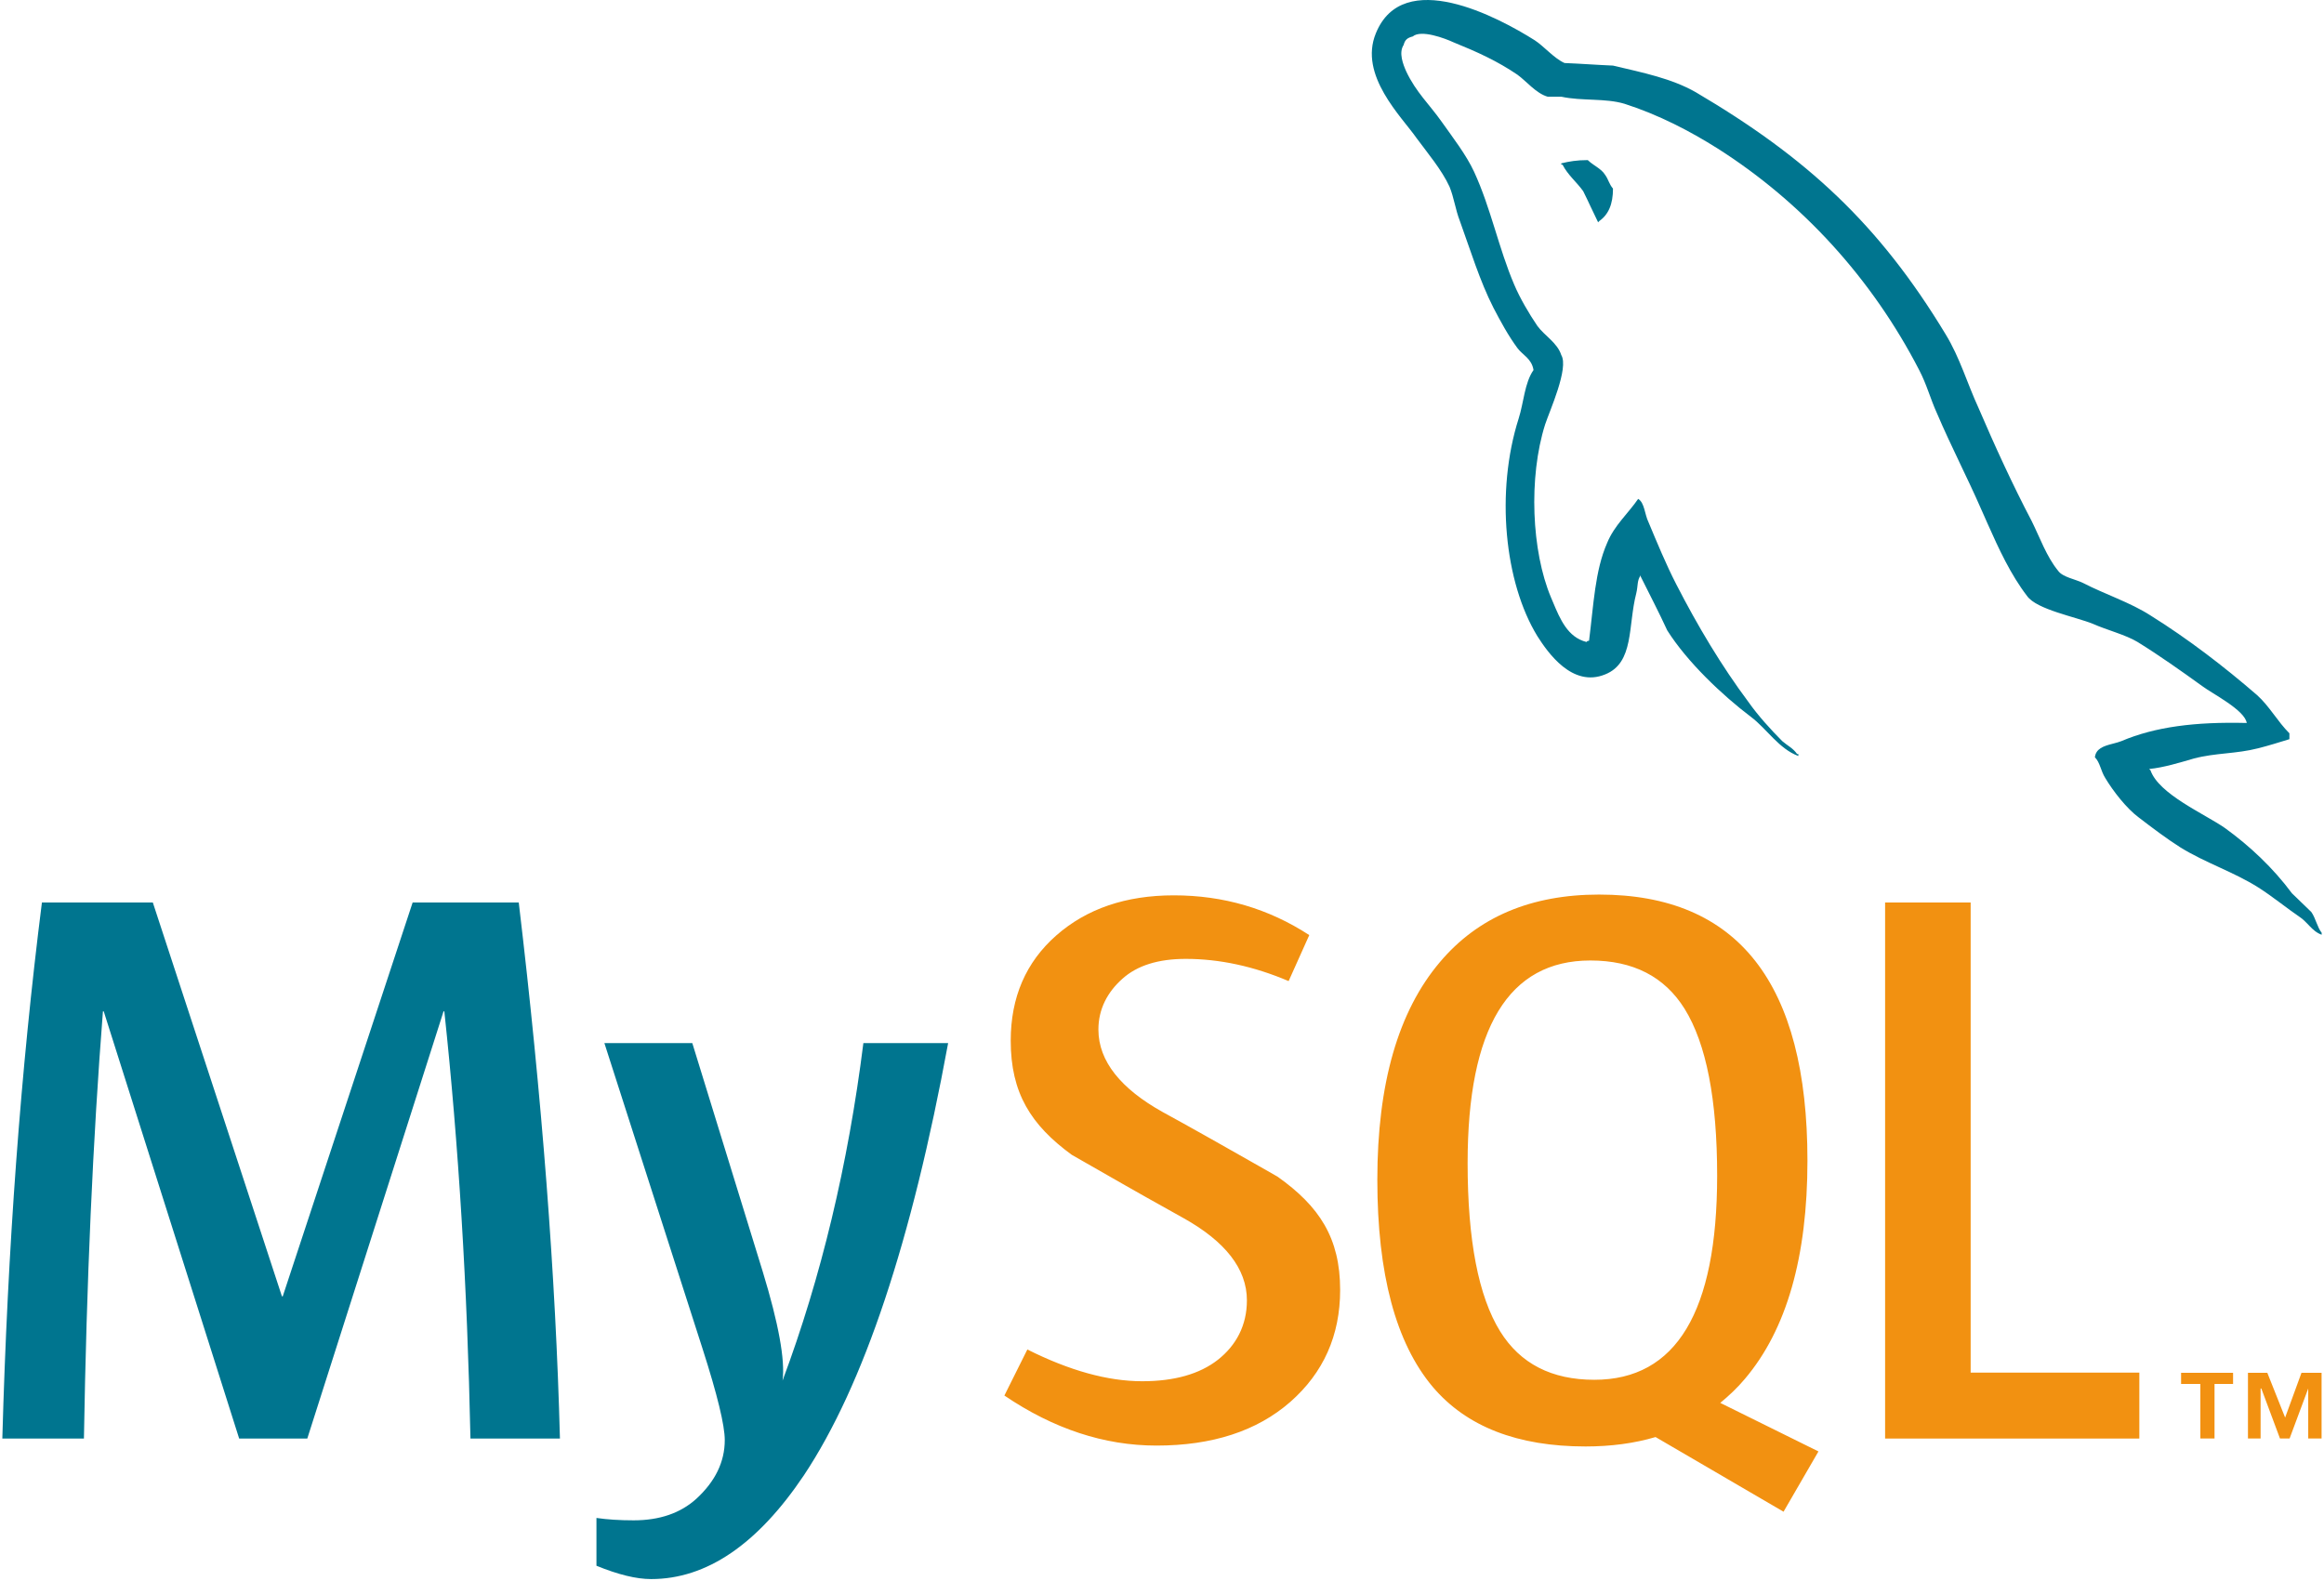
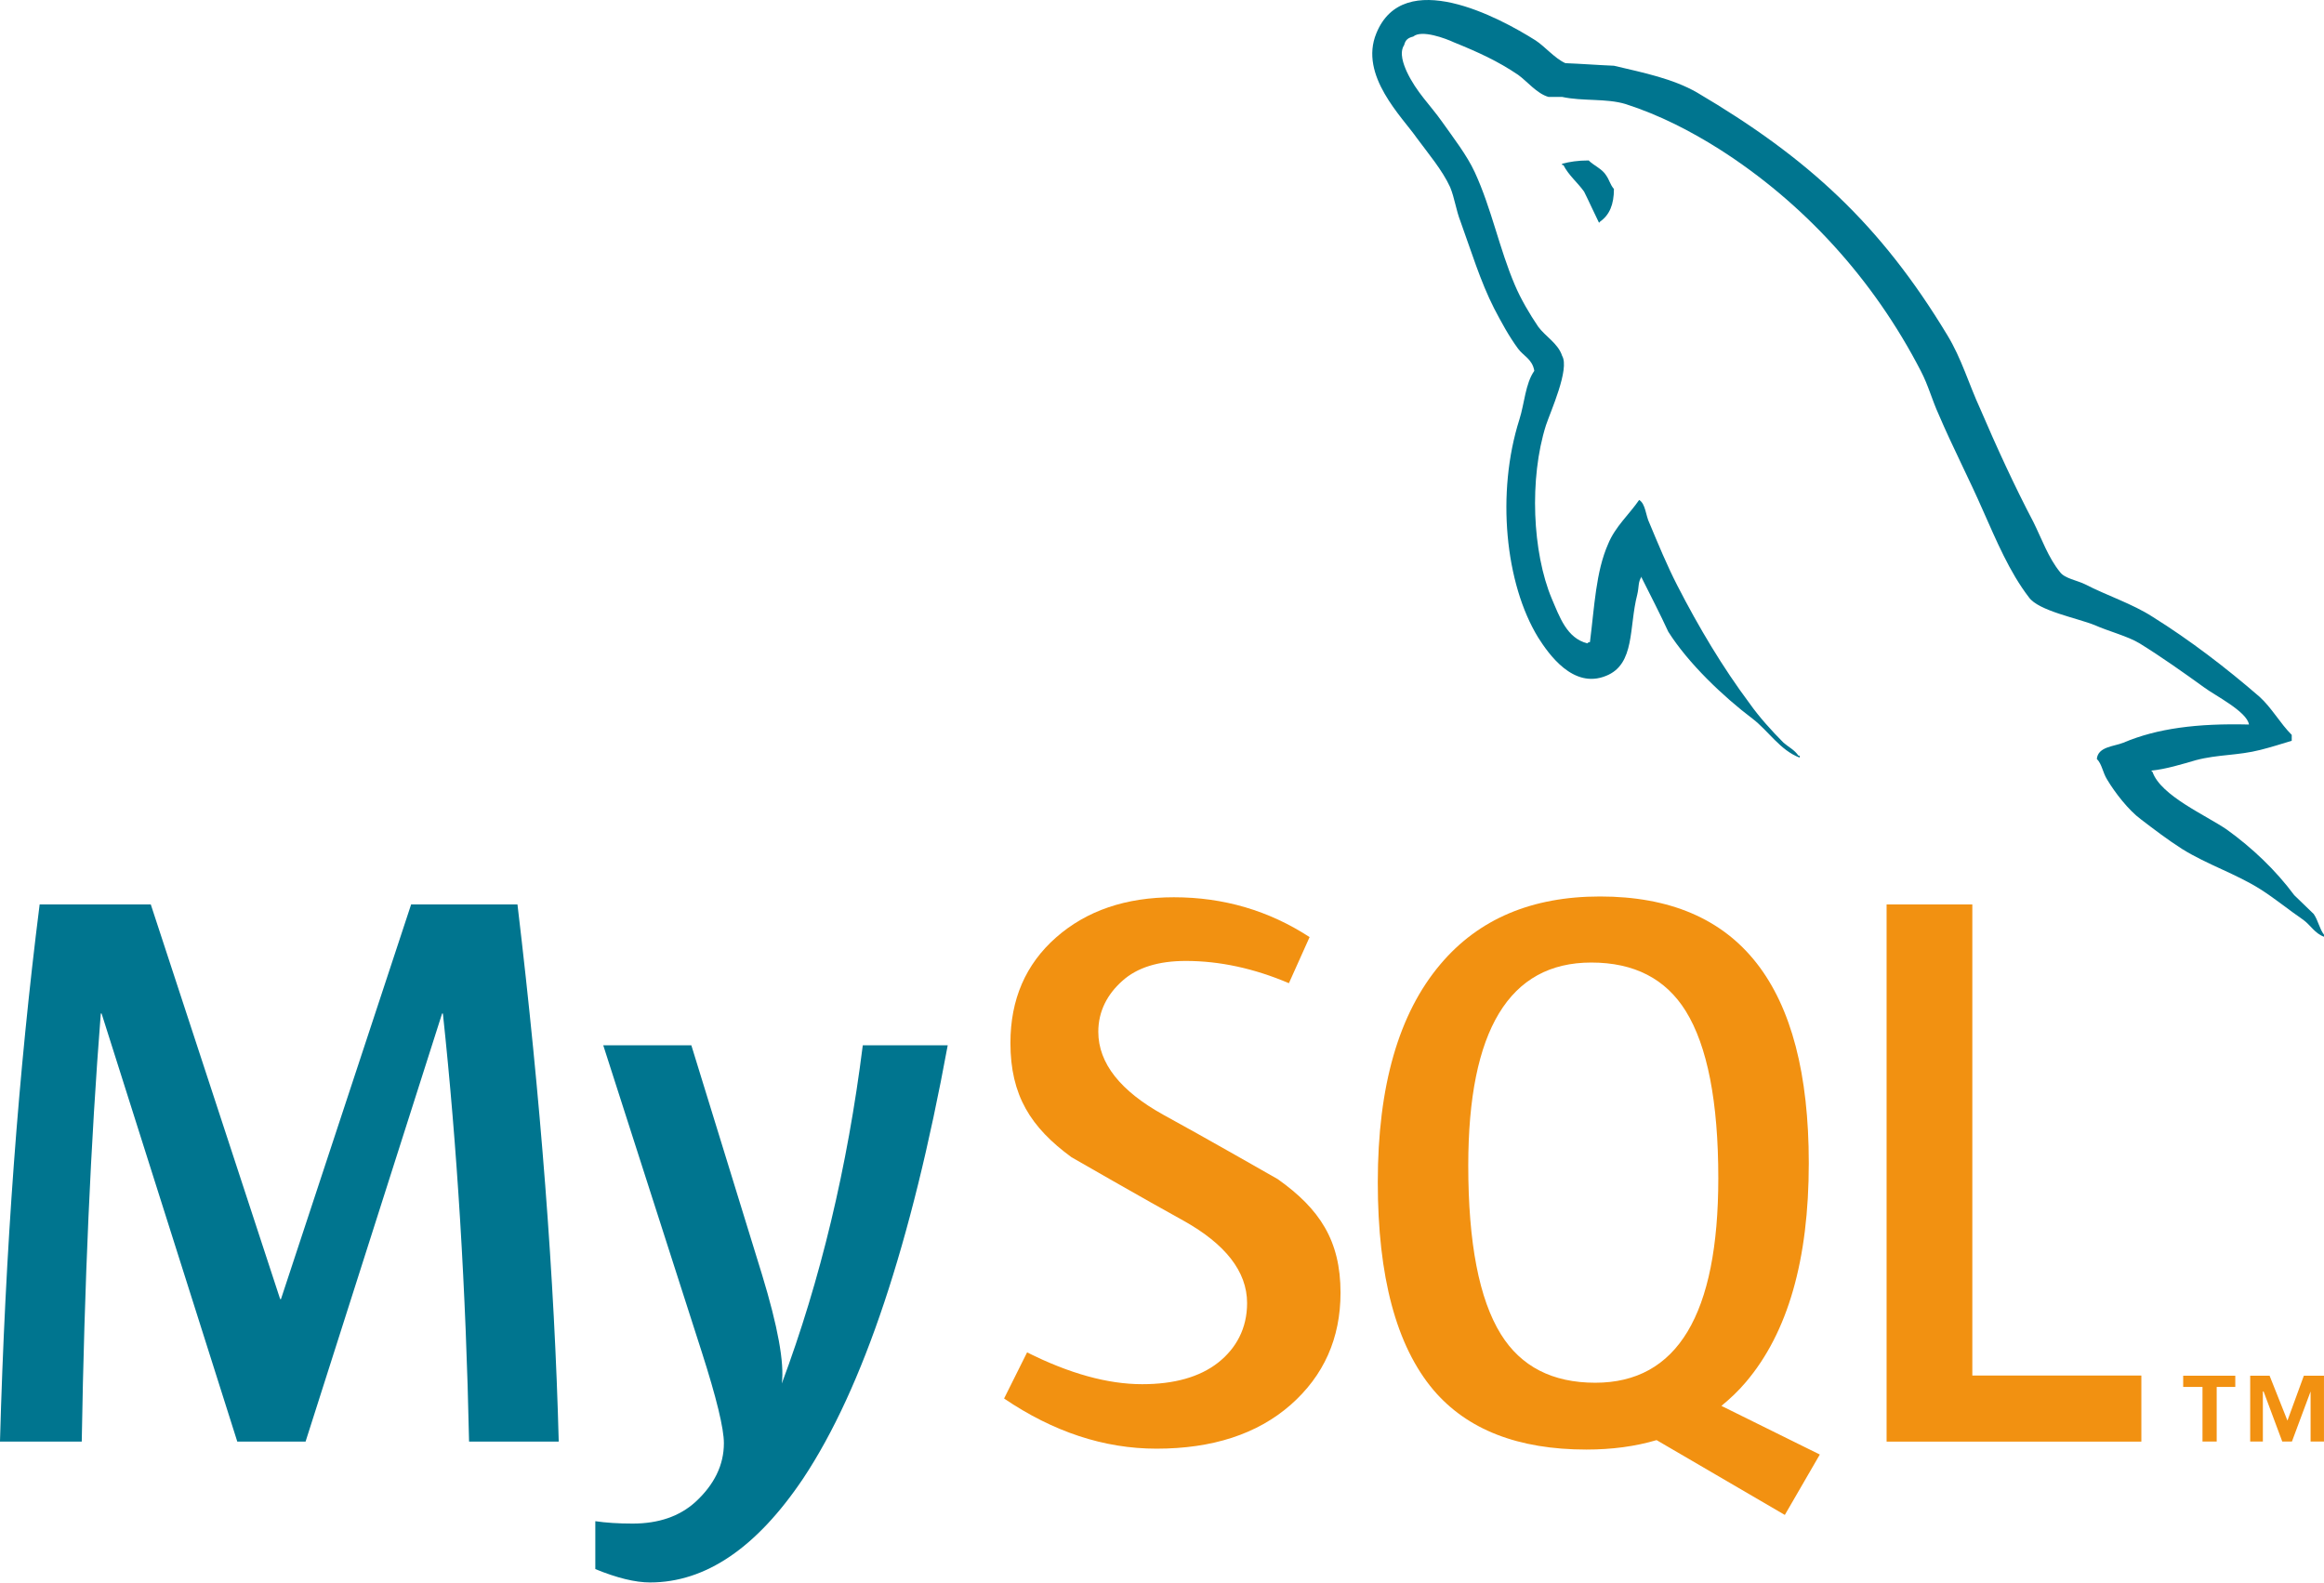
- <svg xmlns="http://www.w3.org/2000/svg" width="2.94em" height="2em" viewBox="0 0 512 349">
-   <path fill="#00758f" d="m152.31 230.297l15.56 50.487c3.496 11.463 4.954 19.465 4.37 24.026q12.765-34.188 17.839-74.513h18.71q-12.069 65.65-31.827 95.41c-10.262 15.289-21.504 22.933-33.746 22.933c-3.264 0-7.288-.986-12.063-2.944v-10.55c2.333.342 5.07.525 8.218.525q8.565-.002 13.816-4.742c4.193-3.849 6.292-8.175 6.292-12.97c0-3.274-1.637-9.993-4.896-20.157l-21.68-67.505zM33.223 199.266l28.5 86.956h.176l28.675-86.956h23.428c5.13 43.124 8.16 82.581 9.09 118.346H103.34q-1.044-50.148-5.768-94.32H97.4l-30.078 94.32H52.28l-29.896-94.32h-.176q-3.325 42.422-4.196 94.32H0c1.164-42.08 4.077-81.525 8.739-118.346z" />
-   <path fill="#f29111" d="M352.498 197.51c30.657 0 45.986 19.586 45.986 58.739c0 21.276-4.61 37.347-13.821 48.204c-1.66 1.984-3.495 3.698-5.427 5.286l21.695 10.727l-.021-.001l-7.703 13.302l-28.253-16.485q-7.026 2.08-15.451 2.08c-15.053 0-26.297-4.387-33.731-13.15c-8.16-9.694-12.238-24.955-12.238-45.757c0-21.156 4.602-37.166 13.816-48.037c8.392-9.944 20.11-14.909 35.148-14.909m-93.88.172c10.957 0 20.92 2.932 29.894 8.775l-4.558 10.157c-7.679-3.264-15.25-4.903-22.716-4.903c-6.058 0-10.726 1.458-13.98 4.392c-3.272 2.908-5.296 6.65-5.296 11.212c0 7.01 4.994 13.089 14.215 18.225a816 816 0 0 1 9.031 5.011l.688.387l.345.194l.689.387l.344.194l.688.388c6.98 3.935 13.548 7.691 13.548 7.691c9.22 6.545 13.816 13.523 13.816 25.016c0 10.037-3.678 18.276-11.01 24.723c-7.337 6.418-17.194 9.636-29.538 9.636c-11.545 0-22.734-3.704-33.572-11.05l5.07-10.166c9.327 4.675 17.767 7.01 25.346 7.01c7.108 0 12.672-1.587 16.697-4.721c4.017-3.157 6.424-7.56 6.424-13.143c0-7.027-4.888-13.034-13.855-18.073a898 898 0 0 1-8.395-4.697l-.687-.389c-1.262-.713-2.533-1.435-3.778-2.142l-.675-.384c-6.055-3.444-11.29-6.453-11.29-6.453c-8.964-6.557-13.459-13.592-13.459-25.184c0-9.587 3.352-17.336 10.046-23.231q10.066-8.862 25.968-8.862m175.895 1.584v103.788h37.238v14.558h-56.124V199.266zm57.93 103.833v2.46h-4.094v12.04h-3.13v-12.04h-4.253v-2.46zm7.56 0l3.931 9.884l3.611-9.884h4.437v14.5h-2.95v-11.035l-4.11 11.035h-2.127l-4.117-11.035h-.158v11.035h-2.791v-14.5zM350.57 212.064c-18.066 0-27.104 14.91-27.104 44.71c0 17.07 2.395 29.448 7.176 37.163c4.428 7.14 11.363 10.703 20.806 10.703c18.066 0 27.103-15.026 27.103-45.064c0-16.831-2.395-29.103-7.17-36.822c-4.433-7.124-11.365-10.69-20.81-10.69" />
-   <path fill="#00758f" d="M303.218 7.333c5.993-14.726 26.948-3.574 35.08 1.57c1.993 1.287 4.279 4.006 6.564 5.011c3.565.14 7.127.419 10.698.568c6.698 1.574 12.972 2.86 18.25 5.866c24.528 14.445 40.495 29.165 55.19 53.479c3.14 5.15 4.709 10.723 7.274 16.296c3.56 8.307 7.56 17.027 11.692 24.882c1.85 3.724 3.281 7.865 5.85 11.01c1.003 1.438 3.852 1.862 5.555 2.721c4.708 2.437 10.412 4.287 14.84 7.147c8.269 5.156 16.264 11.3 23.532 17.59c2.709 2.428 4.555 5.865 7.136 8.433v1.296c-2.291.703-4.574 1.423-6.859 2c-4.991 1.282-9.412.992-14.254 2.275c-2.992.868-6.707 2.013-9.845 2.304l.29.292c1.846 5.275 11.834 9.565 16.402 12.72c5.548 4.004 10.689 8.86 14.827 14.437c1.429 1.423 2.858 2.718 4.28 4.137c.994 1.438 1.274 3.298 2.28 4.58v.434c-1.114-.393-1.915-1.143-2.674-1.927l-.453-.473c-.453-.47-.91-.932-1.431-1.313c-3.148-2.15-6.274-4.722-9.422-6.721c-5.412-3.434-11.689-5.427-17.246-8.874c-3.142-2.001-6.137-4.28-9.132-6.57c-2.715-2.007-5.705-5.861-7.411-8.721c-1.005-1.58-1.143-3.437-2.291-4.58c.205-1.909 1.954-2.476 3.719-2.942l.406-.107c.609-.158 1.205-.316 1.725-.525c7.414-3.148 16.253-4.29 27.667-4.004c-.43-2.866-7.562-6.437-9.839-8.153c-4.57-3.294-9.409-6.731-14.257-9.729c-2.569-1.57-6.996-2.716-9.842-3.999c-3.851-1.574-12.41-3.147-14.544-6.145c-3.625-4.726-6.229-10.363-8.757-16.057l-.688-1.554l-.69-1.553c-2.988-6.857-6.7-14.006-9.695-21.027c-1.566-3.425-2.285-6.431-4-9.716c-10.407-20.158-25.81-37.035-44.485-48.904c-6.137-3.862-12.98-7.436-20.534-9.865c-4.281-1.293-9.419-.578-13.98-1.57h-3.002c-2.562-.722-4.701-3.438-6.7-4.87c-4.415-2.998-8.837-5.011-14.117-7.15c-1.85-.858-7.133-2.856-8.977-1.283c-1.142.287-1.721.718-2.002 1.864c-1.136 1.71-.137 4.286.57 5.863c2.142 4.57 5.134 7.286 7.85 11.148c2.416 3.425 5.417 7.287 7.13 11.011c3.696 8.005 5.417 16.874 8.842 24.878c1.27 3.01 3.279 6.435 5.128 9.15c1.567 2.155 4.416 3.713 5.278 6.441c1.718 2.86-2.572 12.297-3.565 15.294c-3.715 11.727-2.995 28.028 1.283 38.193l.228.536l.228.543c1.562 3.723 3.234 7.732 7.387 8.773c.286-.284 0-.135.567-.284c1.005-7.868 1.288-15.445 4-21.601c1.567-3.849 4.696-6.57 6.841-9.712c1.43.856 1.43 3.437 2.282 5.145c1.856 4.43 3.849 9.287 6.137 13.73c4.696 9.15 9.98 18.021 15.967 26.025c2.005 2.859 4.85 6.006 7.416 8.581c1.143.997 2.423 1.573 3.282 2.856h.28v.432c-4.278-1.577-6.99-6.003-10.402-8.587c-6.424-4.857-14.117-12.151-18.545-19.15c-1.852-4.018-3.854-7.869-5.85-11.867v-.289c-.853 1.142-.567 2.276-.994 4.004c-1.852 7.145-.426 15.296-6.843 17.866c-7.274 3.01-12.7-4.857-14.977-8.432c-7.276-11.866-9.269-31.884-4.138-48.043c1.14-3.577 1.295-7.867 3.285-10.723c-.43-2.582-2.42-3.288-3.571-4.87c-1.996-2.704-3.705-5.854-5.268-8.857c-3.002-5.866-5.138-12.875-7.417-19.166c-1.002-2.569-1.289-5.148-2.288-7.58c-1.704-3.712-4.845-7.436-7.268-10.72c-3.281-4.72-12.837-13.868-8.985-23.168m46.772 28.015c.381.382.841.716 1.317 1.045l.574.394c.765.53 1.506 1.088 1.96 1.848c.72 1.006.854 1.999 1.716 3.007c0 3.437-.996 5.722-3.007 7.146c0 0-.137.15-.278.29c-1.14-2.291-2.139-4.57-3.287-6.859c-1.414-1.998-3.413-3.583-4.565-5.866h-.277v-.287c1.721-.425 3.428-.718 5.847-.718" />
+ <svg xmlns="http://www.w3.org/2000/svg" version="1.1" viewBox="0 0 388.12 264.29" width="388.12" height="264.29" preserveAspectRatio="xMinYMin meet">
+   <g display="inline" transform="matrix(1.818926,0,0,1.823775,-82.14211,-64.84365)">
+     <g transform="matrix(1.269924,0,0,-1.269924,3.366231,208.1249)">
+       <g transform="scale(0.1,0.1)">
+         <path fill-rule="nonzero" fill="#00758F" d="m733.07,319.32-64.832,0c-2.28,109.43-8.6,212.33-18.93,308.72h-0.571l-98.711-308.72h-49.363l-98.113,308.72h-0.578c-7.28-92.57-11.86-195.47-13.77-308.72h-59.113c3.82,137.73,13.38,266.84,28.68,387.36h80.356l93.535-284.62h0.574l94.109,284.62h76.887c16.836-141.15,26.778-270.3,29.832-387.36" />
+         <path fill-rule="nonzero" fill="#00758F" d="m1014.3,605.11c-26.401-143.25-61.225-247.35-104.45-312.29-33.679-50.039-70.574-75.058-110.75-75.058-10.71,0-23.917,3.226-39.589,9.636v34.532c7.656-1.121,16.64-1.719,26.972-1.719,18.743,0,33.848,5.18,45.34,15.519,13.762,12.598,20.649,26.758,20.649,42.45,0,10.718-5.372,32.711-16.067,65.98l-71.152,220.95h63.691l51.067-165.25c11.472-37.519,16.257-63.711,14.343-78.64,27.93,74.601,47.442,155.9,58.543,243.89h61.401" />
+         <path fill-rule="nonzero" fill="#F29111" d="m1298.3,426.69c0-32.851-12.07-59.82-36.13-80.921-24.08-21.008-56.43-31.54-96.94-31.54-37.89,0-74.61,12.122-110.18,36.168l16.64,33.274c30.61-15.301,58.31-22.942,83.18-22.942,23.33,0,41.59,5.192,54.8,15.45,13.18,10.332,21.08,24.742,21.08,43.019,0,23-16.04,42.66-45.47,59.153-27.17,14.91-81.47,46.039-81.47,46.039-29.42,21.461-44.17,44.488-44.17,82.429,0,31.379,11,56.742,32.97,76.039,22.02,19.336,50.43,29.004,85.22,29.004,35.96,0,68.66-9.597,98.11-28.722l-14.96-33.243c-25.2,10.684-50.05,16.047-74.55,16.047-19.88,0-35.2-4.773-45.88-14.375-10.74-9.519-17.38-21.769-17.38-36.699,0-22.941,16.39-42.84,46.65-59.652,27.51-14.918,83.14-46.649,83.14-46.649,30.26-21.422,45.34-44.261,45.34-81.879" />
+         <path fill-rule="evenodd" fill="#F29111" d="m1414.2,396.81c-15.69,25.25-23.55,65.769-23.55,121.64,0,97.539,29.66,146.34,88.95,146.34,31,0,53.75-11.672,68.3-34.992,15.67-25.262,23.53-65.43,23.53-120.52,0-98.32-29.66-147.5-88.95-147.5-30.99,0-53.75,11.66-68.28,35.028m230.68-86.829-71.2,35.11c6.34,5.199,12.36,10.808,17.81,17.301,30.23,35.539,45.36,88.14,45.36,157.78,0,128.15-50.31,192.26-150.92,192.26-49.35,0-87.81-16.25-115.35-48.797-30.24-35.582-45.34-87.985-45.34-157.23,0-68.089,13.38-118.04,40.16-149.77,24.4-28.68,61.3-43.04,110.7-43.04,18.43,0,35.34,2.269,50.71,6.808l92.72-53.957,25.28,43.539" />
+         <path fill-rule="nonzero" fill="#F29111" d="m1877.3,319.32-184.19,0,0,387.36,61.98,0,0-339.71,122.21,0,0-47.649" />
+         <path fill-rule="nonzero" fill="#F29111" d="m1921.5,319.36,10.27,0,0,39.411,13.44,0,0,8.05-37.67,0,0-8.05,13.96,0,0-39.411zm78.15,0,9.68,0,0,47.461-14.56,0-11.85-32.351-12.9,32.351-14.03,0,0-47.461,9.16,0,0,36.121,0.52,0,13.51-36.121,6.98,0,13.49,36.121,0-36.121" />
+         <path fill-rule="evenodd" fill="#00758F" d="m1955.1,836.43c-37.46,0.937-66.47-2.801-90.8-13.106-7.02-2.805-18.24-2.805-19.2-11.699,3.77-3.738,4.22-9.817,7.52-14.988,5.6-9.36,15.41-21.977,24.32-28.547,9.83-7.492,19.66-14.953,29.97-21.504,18.24-11.281,38.84-17.805,56.6-29.043,10.33-6.543,20.59-14.961,30.92-22,5.13-3.742,8.38-9.836,14.96-12.152v1.417c-3.3,4.2-4.22,10.286-7.48,14.993-4.67,4.644-9.36,8.883-14.05,13.543-13.58,18.25-30.45,34.148-48.66,47.254-14.99,10.324-47.77,24.367-53.83,41.632,0,0-0.49,0.496-0.95,0.957,10.3,0.95,22.49,4.7,32.31,7.539,15.89,4.2,30.4,3.25,46.78,7.45,7.5,1.886,14.99,4.242,22.51,6.543v4.242c-8.47,8.406-14.53,19.656-23.42,27.605-23.85,20.586-50.09,40.696-77.23,57.571-14.53,9.363-33.25,15.418-48.7,23.394-5.59,2.813-14.94,4.199-18.23,8.906-8.43,10.293-13.13,23.848-19.2,36.036-13.56,25.713-26.69,54.253-38.37,81.443-8.42,18.24-13.57,36.48-23.87,53.34-48.23,79.58-100.63,127.76-181.13,175.04-17.32,9.84-37.91,14.05-59.89,19.2-11.72,0.49-23.41,1.4-35.11,1.86-7.5,3.29-15,12.19-21.54,16.4-26.69,16.84-95.46,53.34-115.13,5.14-12.64-30.44,18.72-60.38,29.49-75.83,7.95-10.75,18.26-22.94,23.85-35.09,3.28-7.96,4.22-16.4,7.51-24.81,7.48-20.59,14.49-43.53,24.34-62.73,5.13-9.83,10.74-20.14,17.29-28.99,3.78-5.18,10.31-7.49,11.72-15.94-6.53-9.35-7.04-23.39-10.78-35.1-16.84-52.89-10.3-118.41,13.58-157.25,7.47-11.699,25.28-37.449,49.15-27.597,21.06,8.41,16.38,35.089,22.46,58.476,1.4,5.656,0.46,9.367,3.26,13.106v-0.946c6.55-13.086,13.12-25.691,19.2-38.84,14.53-22.91,39.78-46.785,60.86-62.683,11.2-8.457,20.1-22.942,34.14-28.106v1.414h-0.92c-2.82,4.2-7.02,6.086-10.77,9.348-8.42,8.43-17.76,18.731-24.34,28.086-19.65,26.199-36.99,55.234-52.4,85.184-7.51,14.543-14.05,30.441-20.14,44.941-2.8,5.59-2.8,14.039-7.49,16.84-7.04-10.285-17.31-19.191-22.45-31.789-8.9-20.149-9.83-44.949-13.13-70.703-1.86-0.489-0.92,0-1.86-0.93-14.96,3.742-20.11,19.184-25.74,32.246-14.04,33.274-16.4,86.627-4.21,125.01,3.26,9.81,17.34,40.7,11.7,50.06-2.83,8.93-12.18,14.03-17.32,21.08-6.07,8.89-12.66,20.1-16.83,29.95-11.24,26.2-16.89,55.23-29.02,81.43-5.62,12.19-15.47,24.83-23.4,36.04-8.91,12.64-18.73,21.53-25.76,36.49-2.32,5.16-5.6,13.59-1.87,19.19,0.92,3.75,2.82,5.16,6.57,6.1,6.05,5.15,23.39-1.39,29.46-4.2,17.33-7,31.84-13.59,46.33-23.4,6.56-4.69,13.58-13.58,21.99-15.94h9.85c14.97-3.25,31.83-0.91,45.88-5.14,24.79-7.95,47.25-19.65,67.39-32.29,61.29-38.85,111.84-94.09,145.99-160.07,5.63-10.75,7.99-20.59,13.13-31.8,9.83-22.98,22.01-46.38,31.82-68.823,9.82-22,19.2-44.446,33.26-62.727,7-9.812,35.09-14.961,47.73-20.113,9.34-4.199,23.87-7.949,32.3-13.09,15.91-9.812,31.79-21.062,46.79-31.844,7.47-5.617,30.88-17.304,32.29-26.679" />
+         <path fill-rule="evenodd" fill="#00758F" d="m1477.7,1243.2c-7.94,0-13.54-0.96-19.19-2.35v-0.94h0.91c3.78-7.47,10.34-12.66,14.98-19.2,3.77-7.49,7.05-14.95,10.79-22.45,0.46,0.46,0.91,0.95,0.91,0.95,6.6,4.66,9.87,12.14,9.87,23.39-2.83,3.3-3.27,6.55-5.63,9.84-2.8,4.67-8.89,7.01-12.64,10.76" />
+       </g>
+     </g>
+   </g>
</svg>
